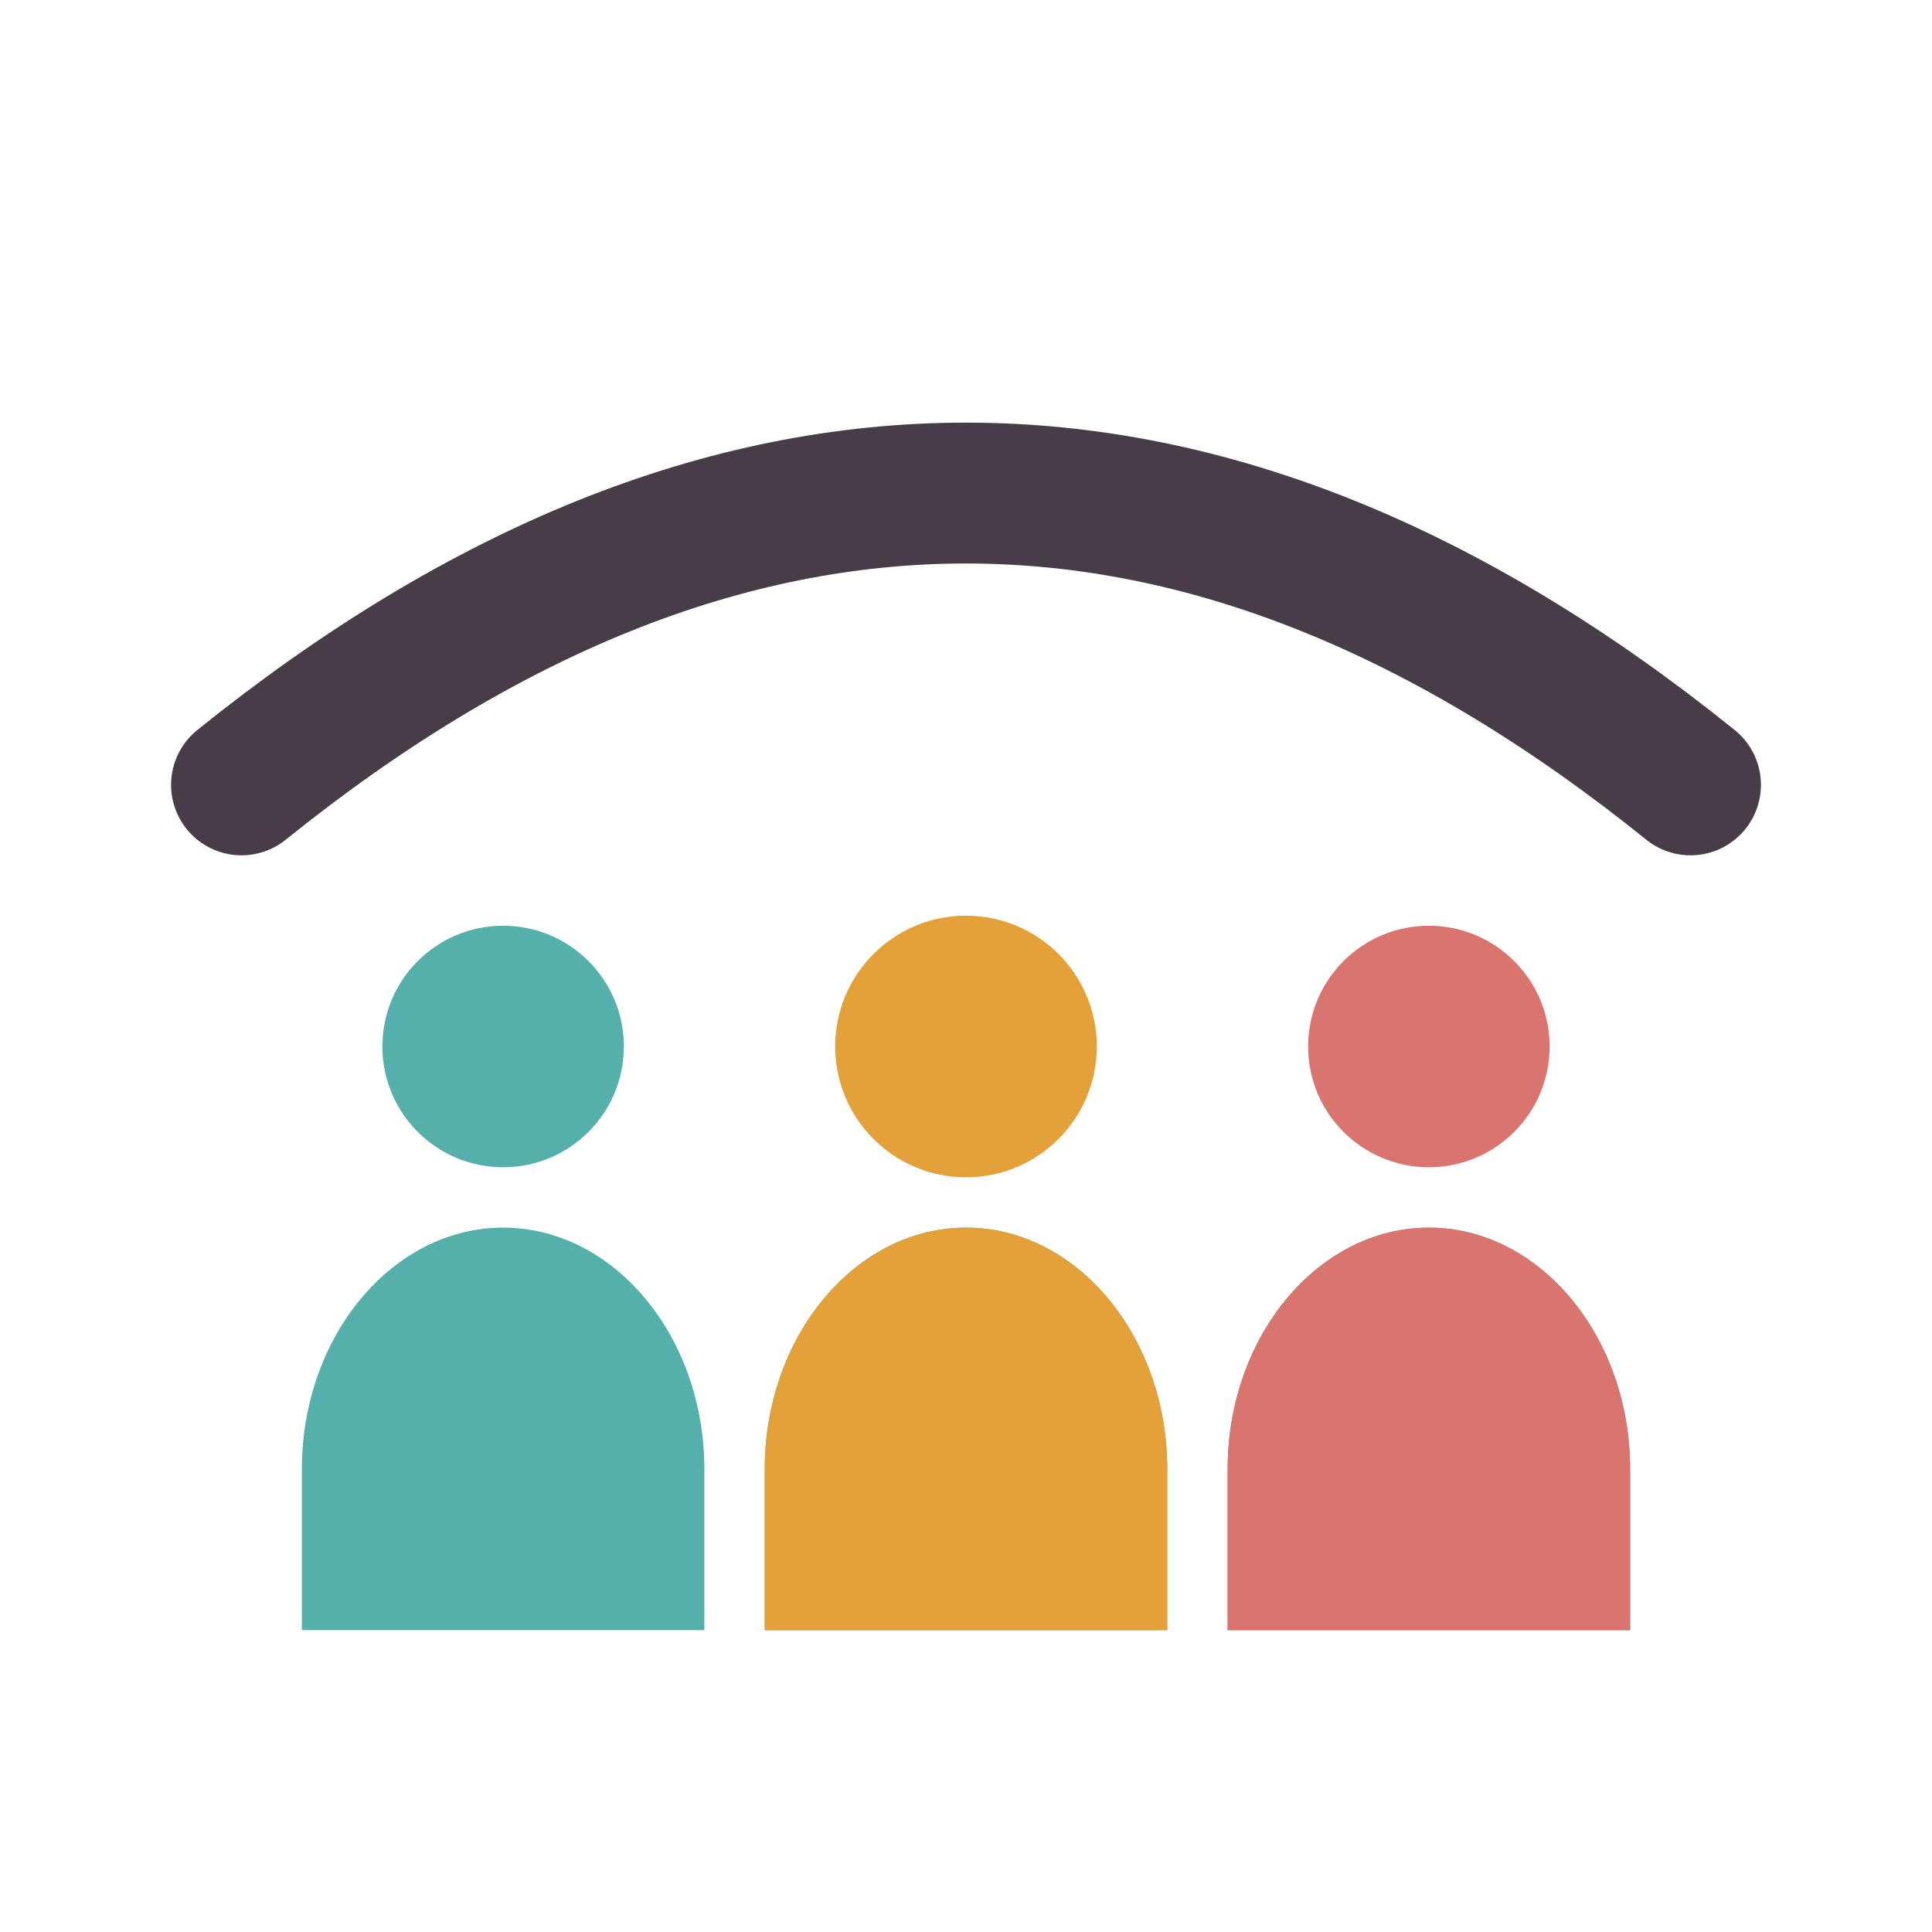
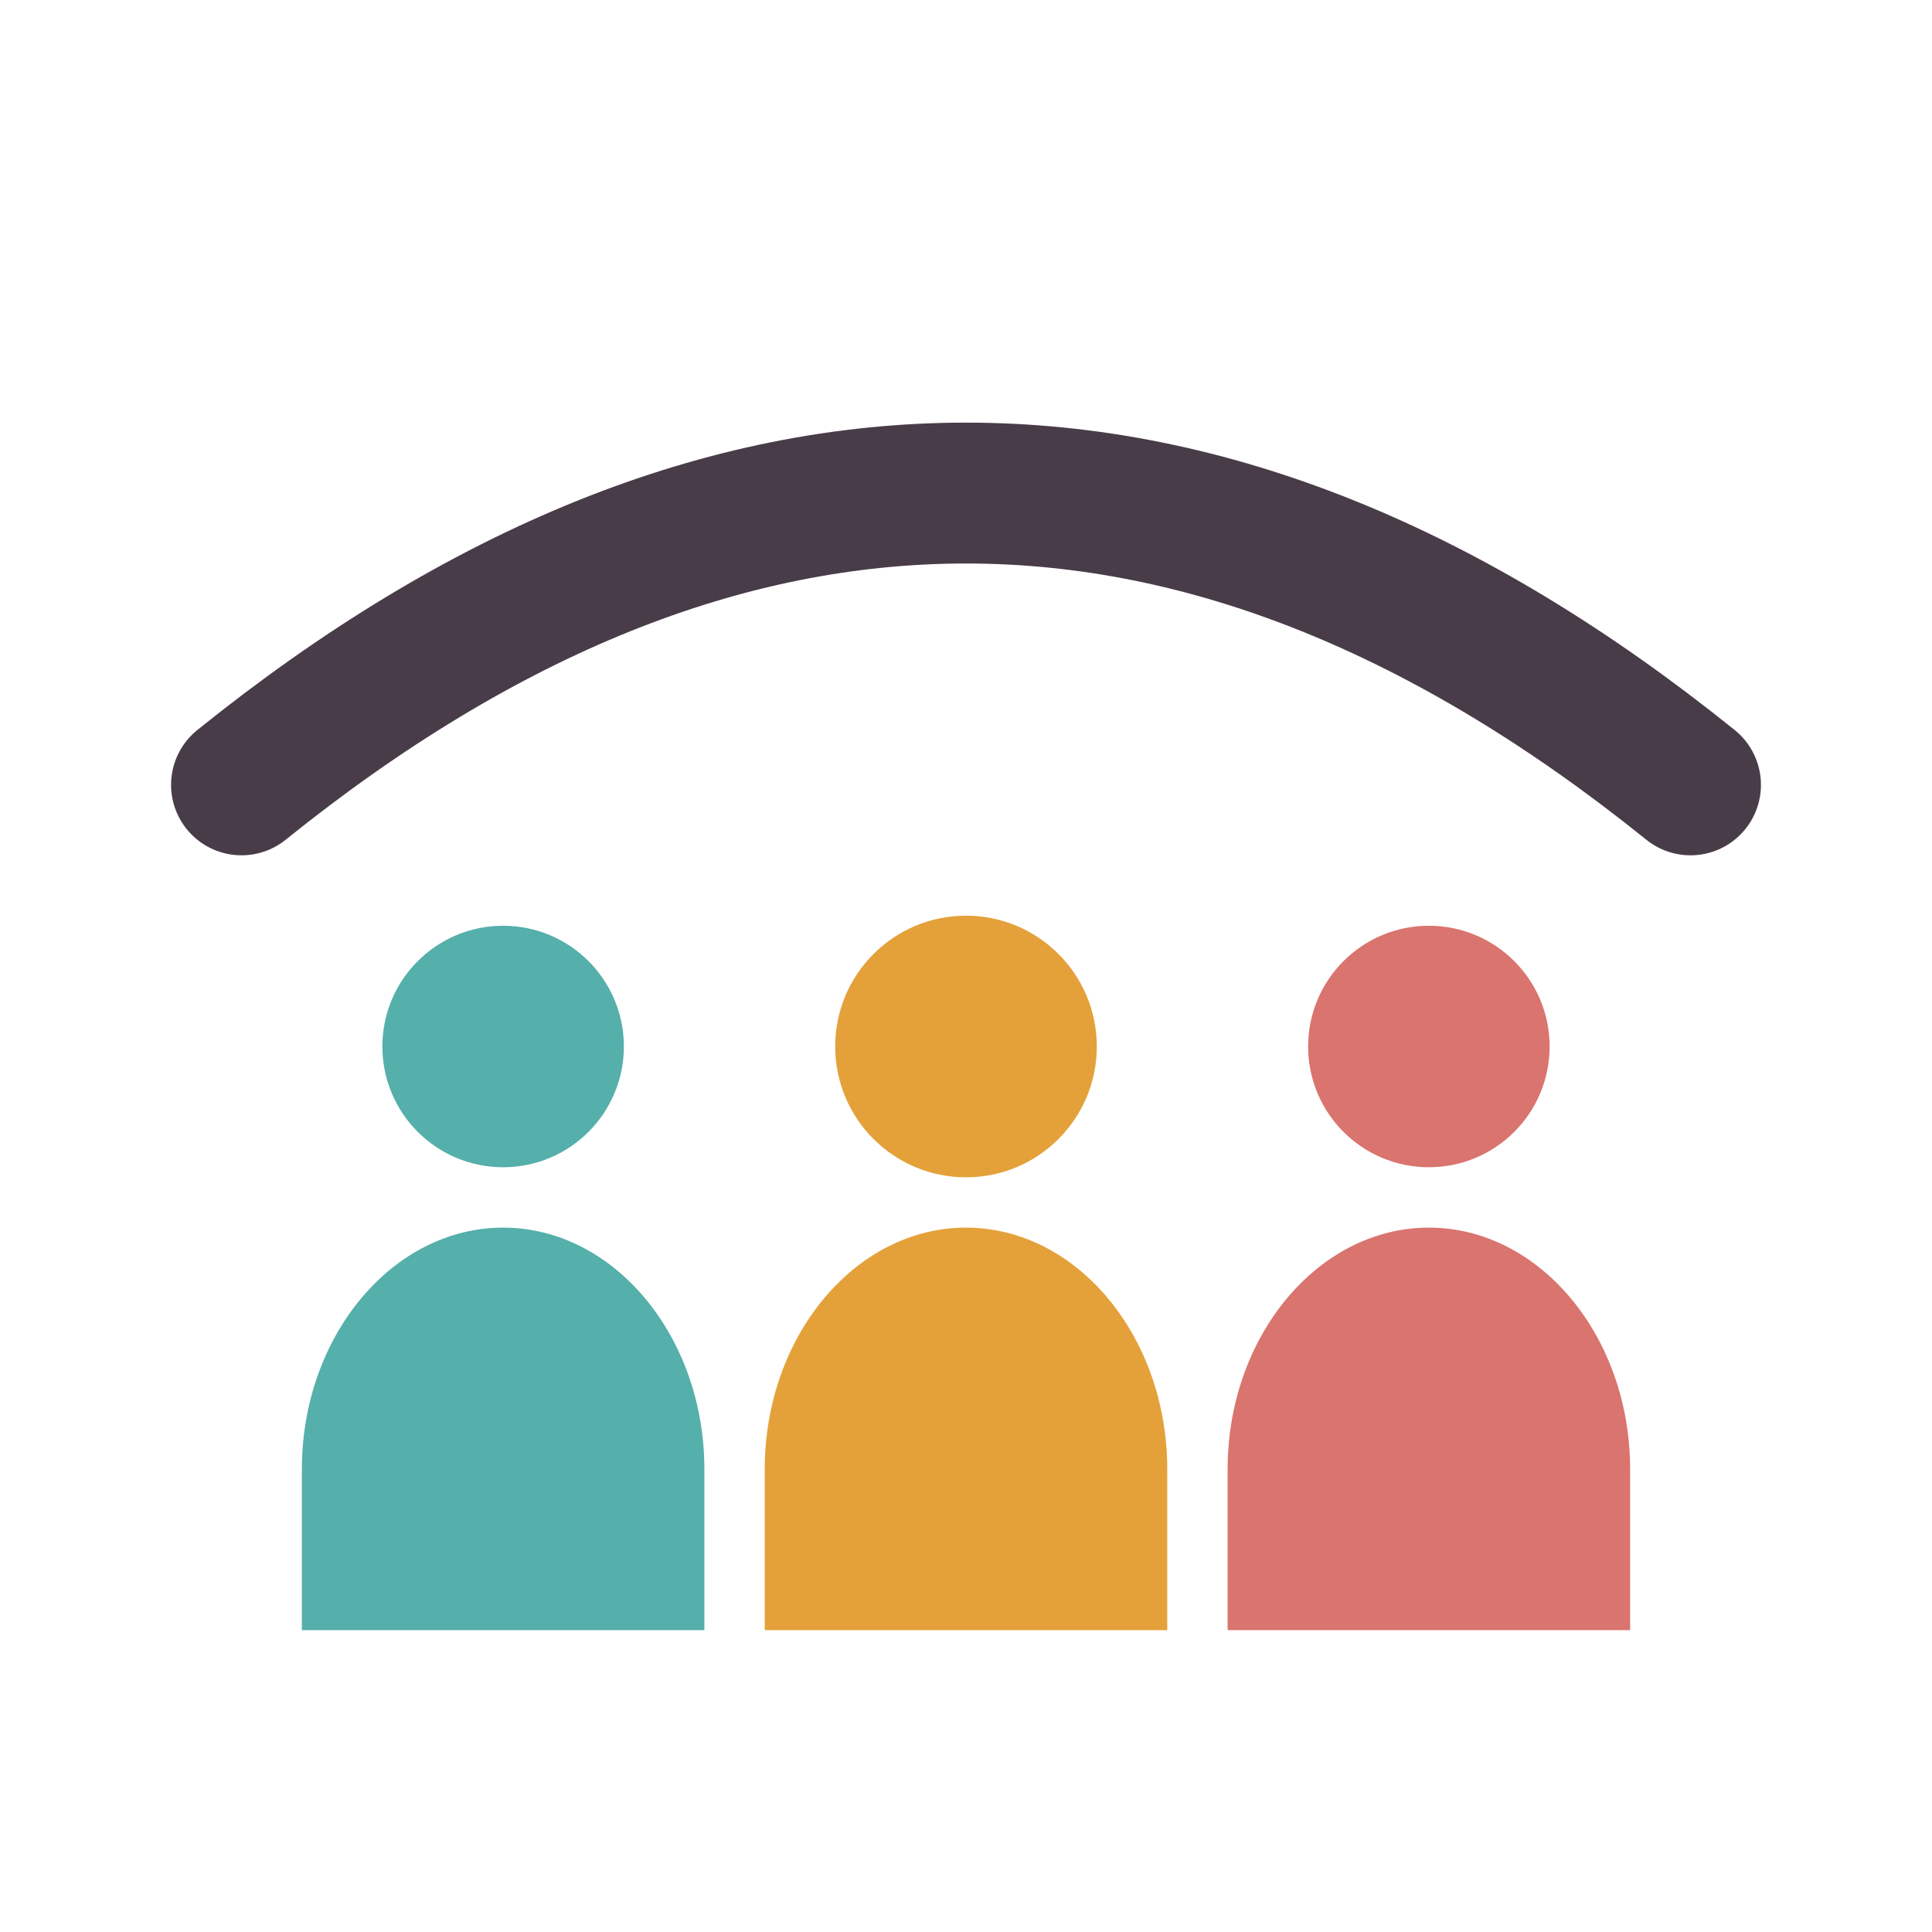
<svg xmlns="http://www.w3.org/2000/svg" viewBox="0 0 96 96" role="img" aria-labelledby="title">
  <path d="M12 39Q48 10 84 39" fill="none" stroke="#493C49" stroke-width="7" stroke-linecap="round" />
  <circle cx="25" cy="52" r="6" fill="#55AFAA" />
  <circle cx="48" cy="52" r="6.5" fill="#E4A13A" />
  <circle cx="71" cy="52" r="6" fill="#DA746E" />
-   <path d="M15 81v-8c0-6.6 4.5-12 10-12s10 5.4 10 12v8Zm23 0v-8c0-6.6 4.5-12 10-12s10 5.4 10 12v8Zm23 0v-8c0-6.6 4.5-12 10-12s10 5.4 10 12v8Z" fill="#55AFAA" />
+   <path d="M15 81v-8c0-6.6 4.5-12 10-12s10 5.4 10 12v8Z" fill="#55AFAA" />
  <path d="M38 81v-8c0-6.6 4.5-12 10-12s10 5.4 10 12v8Z" fill="#E4A13A" />
  <path d="M61 81v-8c0-6.6 4.5-12 10-12s10 5.4 10 12v8Z" fill="#DA746E" />
</svg>
